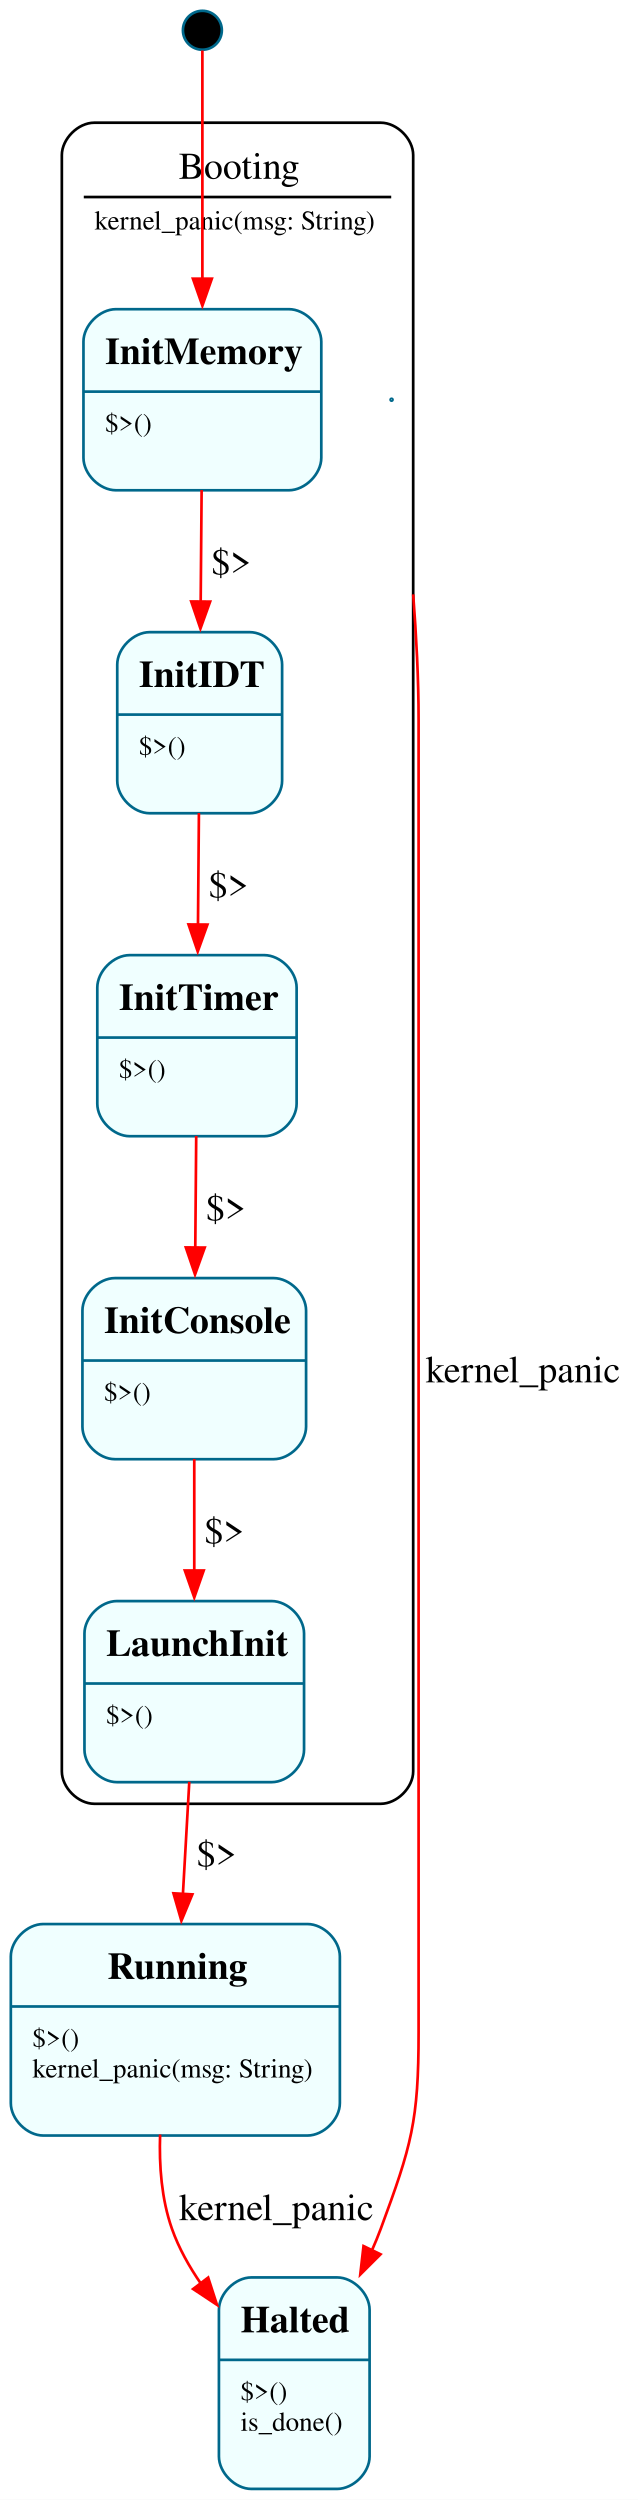
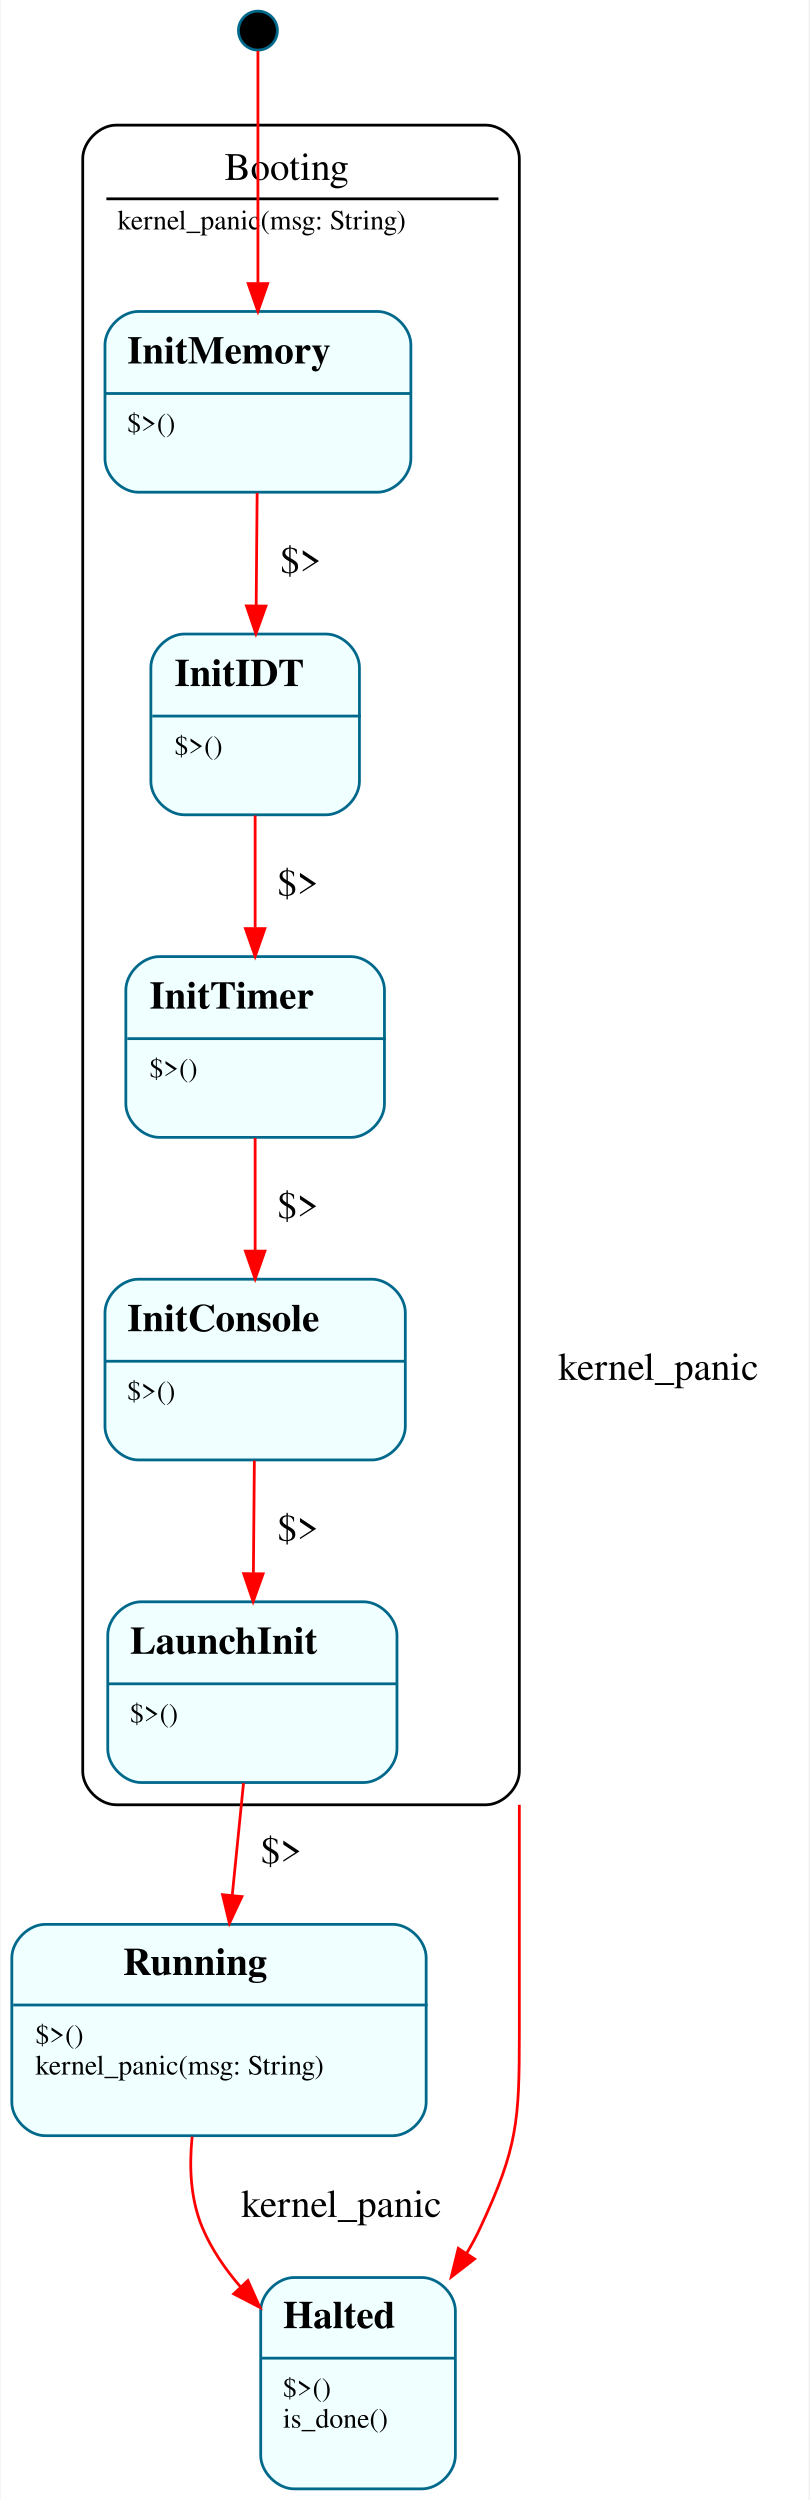
- <svg xmlns="http://www.w3.org/2000/svg" width="236pt" height="925pt" viewBox="0.00 0.00 236.00 925.00">
-   <g id="graph0" class="graph" transform="scale(1 1) rotate(0) translate(4 920.9)">
-     <polygon fill="white" stroke="none" points="-4,4 -4,-920.9 232.12,-920.9 232.12,4 -4,4" />
+ <svg xmlns="http://www.w3.org/2000/svg" width="291pt" height="899pt" viewBox="0.00 0.00 290.50 899.00">
+   <g id="graph0" class="graph" transform="scale(1 1) rotate(0) translate(4 895)">
+     <polygon fill="white" stroke="transparent" points="-4,4 -4,-895 286.5,-895 286.5,4 -4,4" />
    <g id="clust1" class="cluster">
-       <path fill="none" stroke="black" d="M30.88,-253.5C30.88,-253.5 136.88,-253.5 136.88,-253.5 142.88,-253.5 148.88,-259.5 148.88,-265.5 148.88,-265.5 148.88,-863.5 148.88,-863.5 148.88,-869.5 142.88,-875.5 136.88,-875.5 136.88,-875.5 30.88,-875.5 30.88,-875.5 24.88,-875.5 18.88,-869.5 18.88,-863.5 18.88,-863.5 18.88,-265.5 18.88,-265.5 18.88,-259.5 24.88,-253.5 30.88,-253.5" />
-       <text xml:space="preserve" text-anchor="start" x="62.12" y="-854.75" font-family="Times,serif" font-size="14.00">Booting</text>
-       <text xml:space="preserve" text-anchor="start" x="31" y="-836" font-family="Times,serif" font-size="10.00">kernel_panic(msg: String)</text>
-       <text xml:space="preserve" text-anchor="start" x="65.88" y="-824.75" font-family="Times,serif" font-size="10.00">                </text>
-       <polygon fill="black" stroke="black" points="27,-848 27,-848 140.75,-848 140.75,-848 27,-848" />
+       <path fill="none" stroke="black" d="M37.5,-246C37.5,-246 170.5,-246 170.5,-246 176.5,-246 182.5,-252 182.5,-258 182.5,-258 182.5,-838 182.5,-838 182.5,-844 176.5,-850 170.5,-850 170.5,-850 37.5,-850 37.5,-850 31.5,-850 25.5,-844 25.5,-838 25.5,-838 25.5,-258 25.5,-258 25.5,-252 31.5,-246 37.5,-246" />
+       <text text-anchor="start" x="76.5" y="-830.3" font-family="Times,serif" font-size="14.00">Booting</text>
+       <text text-anchor="start" x="38" y="-812.5" font-family="Times,serif" font-size="10.00">kernel_panic(msg: String)</text>
+       <text text-anchor="start" x="80" y="-801.5" font-family="Times,serif" font-size="10.00">                </text>
+       <polygon fill="black" stroke="black" points="34,-823.5 34,-823.5 175,-823.5 175,-823.5 34,-823.5" />
    </g>
    <g id="node1" class="node">
-       <ellipse fill="black" stroke="#00688b" cx="70.88" cy="-909.7" rx="7.2" ry="7.2" />
+       <ellipse fill="black" stroke="#00688b" cx="88.5" cy="-884" rx="7" ry="7" />
    </g>
    <g id="node2" class="node">
-       <path fill="azure" stroke="none" d="M102.88,-806.5C102.88,-806.5 38.88,-806.5 38.88,-806.5 32.88,-806.5 26.88,-800.5 26.88,-794.5 26.88,-794.5 26.88,-751.5 26.88,-751.5 26.88,-745.5 32.88,-739.5 38.88,-739.5 38.88,-739.5 102.88,-739.5 102.88,-739.5 108.88,-739.5 114.88,-745.5 114.88,-751.5 114.88,-751.5 114.88,-794.5 114.88,-794.5 114.88,-800.5 108.88,-806.5 102.88,-806.5" />
-       <text xml:space="preserve" text-anchor="start" x="34.88" y="-786.2" font-family="Times,serif" font-weight="bold" font-size="14.00">InitMemory</text>
-       <text xml:space="preserve" text-anchor="start" x="34.88" y="-761" font-family="Times,serif" font-size="10.00">$&gt;()</text>
-       <text xml:space="preserve" text-anchor="start" x="34.88" y="-749.75" font-family="Times,serif" font-size="10.00">                </text>
-       <polygon fill="#00688b" stroke="#00688b" points="26.88,-776 26.88,-776 114.88,-776 114.88,-776 26.88,-776" />
-       <path fill="none" stroke="#00688b" d="M38.88,-739.5C38.88,-739.5 102.88,-739.5 102.88,-739.5 108.88,-739.5 114.88,-745.5 114.88,-751.5 114.88,-751.5 114.88,-794.5 114.88,-794.5 114.88,-800.5 108.88,-806.5 102.88,-806.5 102.88,-806.5 38.88,-806.5 38.88,-806.5 32.88,-806.5 26.88,-800.5 26.88,-794.5 26.88,-794.5 26.88,-751.5 26.88,-751.5 26.88,-745.5 32.88,-739.5 38.88,-739.5" />
+       <path fill="azure" stroke="transparent" d="M131.5,-783C131.5,-783 45.5,-783 45.5,-783 39.5,-783 33.5,-777 33.5,-771 33.5,-771 33.5,-730 33.5,-730 33.5,-724 39.5,-718 45.5,-718 45.5,-718 131.5,-718 131.5,-718 137.5,-718 143.5,-724 143.5,-730 143.5,-730 143.5,-771 143.5,-771 143.5,-777 137.5,-783 131.5,-783" />
+       <text text-anchor="start" x="41.5" y="-764.3" font-family="Times,serif" font-weight="bold" font-size="14.00">InitMemory</text>
+       <text text-anchor="start" x="41.5" y="-739.5" font-family="Times,serif" font-size="10.00">$&gt;()</text>
+       <text text-anchor="start" x="41.5" y="-728.5" font-family="Times,serif" font-size="10.00">                </text>
+       <polygon fill="#00688b" stroke="#00688b" points="33.5,-753.5 33.5,-753.5 143.5,-753.5 143.5,-753.5 33.5,-753.5" />
+       <path fill="none" stroke="#00688b" d="M45.5,-718C45.5,-718 131.5,-718 131.5,-718 137.5,-718 143.5,-724 143.5,-730 143.5,-730 143.5,-771 143.5,-771 143.5,-777 137.5,-783 131.5,-783 131.5,-783 45.5,-783 45.5,-783 39.5,-783 33.5,-777 33.5,-771 33.5,-771 33.5,-730 33.5,-730 33.5,-724 39.5,-718 45.5,-718" />
    </g>
    <g id="edge1" class="edge">
-       <path fill="none" stroke="red" d="M70.88,-902.2C70.88,-887.1 70.88,-848.58 70.88,-817.68" />
-       <polygon fill="red" stroke="red" points="74.38,-817.79 70.88,-807.79 67.38,-817.79 74.38,-817.79" />
+       <path fill="none" stroke="red" d="M88.5,-876.66C88.5,-861.79 88.5,-823.65 88.5,-793.35" />
+       <polygon fill="red" stroke="red" points="92,-793.01 88.5,-783.01 85,-793.01 92,-793.01" />
    </g>
    <g id="node4" class="node">
-       <path fill="azure" stroke="none" d="M88.38,-687C88.38,-687 51.38,-687 51.38,-687 45.38,-687 39.38,-681 39.38,-675 39.38,-675 39.38,-632 39.38,-632 39.38,-626 45.38,-620 51.38,-620 51.38,-620 88.38,-620 88.38,-620 94.38,-620 100.38,-626 100.38,-632 100.38,-632 100.38,-675 100.38,-675 100.38,-681 94.38,-687 88.38,-687" />
-       <text xml:space="preserve" text-anchor="start" x="47.38" y="-666.7" font-family="Times,serif" font-weight="bold" font-size="14.00">InitIDT</text>
-       <text xml:space="preserve" text-anchor="start" x="47.38" y="-641.5" font-family="Times,serif" font-size="10.00">$&gt;()</text>
-       <text xml:space="preserve" text-anchor="start" x="47.38" y="-630.25" font-family="Times,serif" font-size="10.00">                </text>
-       <polygon fill="#00688b" stroke="#00688b" points="39.38,-656.5 39.38,-656.5 100.38,-656.5 100.38,-656.5 39.38,-656.5" />
-       <path fill="none" stroke="#00688b" d="M51.38,-620C51.38,-620 88.38,-620 88.38,-620 94.38,-620 100.38,-626 100.38,-632 100.38,-632 100.38,-675 100.38,-675 100.38,-681 94.38,-687 88.38,-687 88.38,-687 51.38,-687 51.38,-687 45.38,-687 39.38,-681 39.38,-675 39.38,-675 39.38,-632 39.38,-632 39.38,-626 45.38,-620 51.38,-620" />
+       <path fill="azure" stroke="transparent" d="M113,-667C113,-667 62,-667 62,-667 56,-667 50,-661 50,-655 50,-655 50,-614 50,-614 50,-608 56,-602 62,-602 62,-602 113,-602 113,-602 119,-602 125,-608 125,-614 125,-614 125,-655 125,-655 125,-661 119,-667 113,-667" />
+       <text text-anchor="start" x="58.5" y="-648.3" font-family="Times,serif" font-weight="bold" font-size="14.00">InitIDT</text>
+       <text text-anchor="start" x="58.5" y="-623.5" font-family="Times,serif" font-size="10.00">$&gt;()</text>
+       <text text-anchor="start" x="58.5" y="-612.5" font-family="Times,serif" font-size="10.00">                </text>
+       <polygon fill="#00688b" stroke="#00688b" points="50.5,-637.5 50.5,-637.5 125.5,-637.5 125.5,-637.5 50.5,-637.5" />
+       <path fill="none" stroke="#00688b" d="M62,-602C62,-602 113,-602 113,-602 119,-602 125,-608 125,-614 125,-614 125,-655 125,-655 125,-661 119,-667 113,-667 113,-667 62,-667 62,-667 56,-667 50,-661 50,-655 50,-655 50,-614 50,-614 50,-608 56,-602 62,-602" />
    </g>
    <g id="edge2" class="edge">
-       <path fill="none" stroke="red" d="M70.6,-739.58C70.49,-726.74 70.36,-711.78 70.25,-698.02" />
-       <polygon fill="red" stroke="red" points="73.75,-698.3 70.16,-688.33 66.75,-698.36 73.75,-698.3" />
-       <text xml:space="preserve" text-anchor="middle" x="81.68" y="-708.2" font-family="Times,serif" font-size="14.00"> $&gt; </text>
+       <path fill="none" stroke="red" d="M88.22,-717.74C88.11,-705.27 87.98,-690.77 87.87,-677.45" />
+       <polygon fill="red" stroke="red" points="91.36,-677.05 87.78,-667.09 84.37,-677.12 91.36,-677.05" />
+       <text text-anchor="middle" x="104" y="-688.8" font-family="Times,serif" font-size="14.00"> $&gt; </text>
    </g>
    <g id="node3" class="node">
-       <ellipse fill="azure" stroke="#00688b" cx="140.88" cy="-773" rx="0.36" ry="0.36" />
+       <ellipse fill="azure" stroke="#00688b" cx="174.5" cy="-750.5" rx="0" ry="0" />
    </g>
    <g id="node9" class="node">
-       <path fill="azure" stroke="none" d="M120.75,-78.25C120.75,-78.25 89,-78.25 89,-78.25 83,-78.25 77,-72.25 77,-66.25 77,-66.25 77,-12 77,-12 77,-6 83,0 89,0 89,0 120.75,0 120.75,0 126.75,0 132.75,-6 132.75,-12 132.75,-12 132.75,-66.25 132.75,-66.25 132.75,-72.25 126.75,-78.25 120.75,-78.25" />
-       <text xml:space="preserve" text-anchor="start" x="85" y="-57.95" font-family="Times,serif" font-weight="bold" font-size="14.00">Halted</text>
-       <text xml:space="preserve" text-anchor="start" x="85" y="-32.75" font-family="Times,serif" font-size="10.00">$&gt;()</text>
-       <text xml:space="preserve" text-anchor="start" x="85" y="-21.5" font-family="Times,serif" font-size="10.00">is_done()</text>
-       <text xml:space="preserve" text-anchor="start" x="90.62" y="-10.25" font-family="Times,serif" font-size="10.00">            </text>
-       <polygon fill="#00688b" stroke="#00688b" points="77,-47.75 77,-47.75 132.75,-47.75 132.75,-47.75 77,-47.75" />
-       <path fill="none" stroke="#00688b" d="M89,0C89,0 120.75,0 120.75,0 126.75,0 132.75,-6 132.75,-12 132.75,-12 132.75,-66.25 132.75,-66.25 132.75,-72.25 126.75,-78.25 120.75,-78.25 120.75,-78.25 89,-78.25 89,-78.25 83,-78.25 77,-72.25 77,-66.25 77,-66.25 77,-12 77,-12 77,-6 83,0 89,0" />
+       <path fill="azure" stroke="transparent" d="M147.5,-76C147.5,-76 101.5,-76 101.5,-76 95.5,-76 89.5,-70 89.5,-64 89.5,-64 89.5,-12 89.5,-12 89.5,-6 95.5,0 101.5,0 101.5,0 147.5,0 147.5,0 153.5,0 159.5,-6 159.5,-12 159.5,-12 159.5,-64 159.5,-64 159.5,-70 153.5,-76 147.5,-76" />
+       <text text-anchor="start" x="97.5" y="-57.8" font-family="Times,serif" font-weight="bold" font-size="14.00">Halted</text>
+       <text text-anchor="start" x="97.5" y="-33" font-family="Times,serif" font-size="10.00">$&gt;()</text>
+       <text text-anchor="start" x="97.5" y="-22" font-family="Times,serif" font-size="10.00">is_done()</text>
+       <text text-anchor="start" x="102.5" y="-11" font-family="Times,serif" font-size="10.00">            </text>
+       <polygon fill="#00688b" stroke="#00688b" points="89.5,-47 89.5,-47 159.5,-47 159.5,-47 89.5,-47" />
+       <path fill="none" stroke="#00688b" d="M101.5,0C101.5,0 147.5,0 147.5,0 153.5,0 159.5,-6 159.5,-12 159.5,-12 159.5,-64 159.5,-64 159.5,-70 153.5,-76 147.5,-76 147.5,-76 101.5,-76 101.5,-76 95.5,-76 89.5,-70 89.5,-64 89.5,-64 89.5,-12 89.5,-12 89.5,-6 95.5,0 101.5,0" />
    </g>
    <g id="edge7" class="edge">
-       <path fill="none" stroke="red" d="M148.87,-700.99C150.05,-685.68 150.88,-669.56 150.88,-654.5 150.88,-654.5 150.88,-654.5 150.88,-168.88 150.88,-136 148.28,-127.08 136.88,-96.25 135.89,-93.58 134.78,-90.89 133.59,-88.21" />
-       <polygon fill="red" stroke="red" points="136.8,-86.81 129.3,-79.33 130.5,-89.85 136.8,-86.81" />
-       <text xml:space="preserve" text-anchor="middle" x="189.5" y="-409.45" font-family="Times,serif" font-size="14.00"> kernel_panic </text>
+       <path fill="none" stroke="red" d="M182.5,-246C182.5,-220.39 182.5,-193.09 182.5,-164 182.5,-132.27 181.9,-122.76 168.5,-94 167.04,-90.86 165.36,-87.73 163.53,-84.67" />
+       <polygon fill="red" stroke="red" points="166.41,-82.68 158.03,-76.2 160.54,-86.49 166.41,-82.68" />
+       <text text-anchor="middle" x="232.5" y="-398.8" font-family="Times,serif" font-size="14.00"> kernel_panic </text>
    </g>
    <g id="node5" class="node">
-       <path fill="azure" stroke="none" d="M93.75,-567.5C93.75,-567.5 44,-567.5 44,-567.5 38,-567.5 32,-561.5 32,-555.5 32,-555.5 32,-512.5 32,-512.5 32,-506.5 38,-500.5 44,-500.5 44,-500.5 93.75,-500.5 93.75,-500.5 99.75,-500.5 105.75,-506.5 105.75,-512.5 105.75,-512.5 105.75,-555.5 105.75,-555.5 105.75,-561.5 99.75,-567.5 93.75,-567.5" />
-       <text xml:space="preserve" text-anchor="start" x="40" y="-547.2" font-family="Times,serif" font-weight="bold" font-size="14.00">InitTimer</text>
-       <text xml:space="preserve" text-anchor="start" x="40" y="-522" font-family="Times,serif" font-size="10.00">$&gt;()</text>
-       <text xml:space="preserve" text-anchor="start" x="40" y="-510.75" font-family="Times,serif" font-size="10.00">                </text>
-       <polygon fill="#00688b" stroke="#00688b" points="32,-537 32,-537 105.75,-537 105.75,-537 32,-537" />
-       <path fill="none" stroke="#00688b" d="M44,-500.5C44,-500.5 93.75,-500.5 93.75,-500.5 99.75,-500.5 105.75,-506.5 105.75,-512.5 105.75,-512.5 105.75,-555.5 105.75,-555.5 105.75,-561.5 99.75,-567.5 93.75,-567.5 93.75,-567.5 44,-567.5 44,-567.5 38,-567.5 32,-561.5 32,-555.5 32,-555.5 32,-512.5 32,-512.5 32,-506.5 38,-500.5 44,-500.5" />
+       <path fill="azure" stroke="transparent" d="M122,-551C122,-551 53,-551 53,-551 47,-551 41,-545 41,-539 41,-539 41,-498 41,-498 41,-492 47,-486 53,-486 53,-486 122,-486 122,-486 128,-486 134,-492 134,-498 134,-498 134,-539 134,-539 134,-545 128,-551 122,-551" />
+       <text text-anchor="start" x="49.5" y="-532.3" font-family="Times,serif" font-weight="bold" font-size="14.00">InitTimer</text>
+       <text text-anchor="start" x="49.5" y="-507.5" font-family="Times,serif" font-size="10.00">$&gt;()</text>
+       <text text-anchor="start" x="49.5" y="-496.5" font-family="Times,serif" font-size="10.00">                </text>
+       <polygon fill="#00688b" stroke="#00688b" points="41.5,-521.5 41.5,-521.5 134.5,-521.5 134.5,-521.5 41.5,-521.5" />
+       <path fill="none" stroke="#00688b" d="M53,-486C53,-486 122,-486 122,-486 128,-486 134,-492 134,-498 134,-498 134,-539 134,-539 134,-545 128,-551 122,-551 122,-551 53,-551 53,-551 47,-551 41,-545 41,-539 41,-539 41,-498 41,-498 41,-492 47,-486 53,-486" />
    </g>
    <g id="edge3" class="edge">
-       <path fill="none" stroke="red" d="M69.6,-620.08C69.49,-607.24 69.36,-592.28 69.25,-578.52" />
-       <polygon fill="red" stroke="red" points="72.75,-578.8 69.16,-568.83 65.75,-578.86 72.75,-578.8" />
-       <text xml:space="preserve" text-anchor="middle" x="80.68" y="-588.7" font-family="Times,serif" font-size="14.00"> $&gt; </text>
+       <path fill="none" stroke="red" d="M87.5,-601.74C87.5,-589.27 87.5,-574.77 87.5,-561.45" />
+       <polygon fill="red" stroke="red" points="91,-561.09 87.5,-551.09 84,-561.09 91,-561.09" />
+       <text text-anchor="middle" x="103" y="-572.8" font-family="Times,serif" font-size="14.00"> $&gt; </text>
    </g>
    <g id="node6" class="node">
-       <path fill="azure" stroke="none" d="M97.25,-448C97.25,-448 38.5,-448 38.5,-448 32.5,-448 26.5,-442 26.5,-436 26.5,-436 26.5,-393 26.5,-393 26.5,-387 32.5,-381 38.5,-381 38.5,-381 97.25,-381 97.25,-381 103.25,-381 109.25,-387 109.25,-393 109.25,-393 109.25,-436 109.25,-436 109.25,-442 103.25,-448 97.25,-448" />
-       <text xml:space="preserve" text-anchor="start" x="34.5" y="-427.7" font-family="Times,serif" font-weight="bold" font-size="14.00">InitConsole</text>
-       <text xml:space="preserve" text-anchor="start" x="34.5" y="-402.5" font-family="Times,serif" font-size="10.00">$&gt;()</text>
-       <text xml:space="preserve" text-anchor="start" x="34.5" y="-391.25" font-family="Times,serif" font-size="10.00">                </text>
-       <polygon fill="#00688b" stroke="#00688b" points="26.5,-417.5 26.5,-417.5 109.25,-417.5 109.25,-417.5 26.5,-417.5" />
-       <path fill="none" stroke="#00688b" d="M38.5,-381C38.5,-381 97.25,-381 97.25,-381 103.25,-381 109.25,-387 109.25,-393 109.25,-393 109.25,-436 109.25,-436 109.25,-442 103.25,-448 97.25,-448 97.25,-448 38.5,-448 38.5,-448 32.5,-448 26.5,-442 26.5,-436 26.5,-436 26.5,-393 26.5,-393 26.5,-387 32.5,-381 38.5,-381" />
+       <path fill="azure" stroke="transparent" d="M129.5,-435C129.5,-435 45.5,-435 45.5,-435 39.5,-435 33.5,-429 33.5,-423 33.5,-423 33.5,-382 33.5,-382 33.5,-376 39.5,-370 45.5,-370 45.5,-370 129.5,-370 129.5,-370 135.5,-370 141.5,-376 141.5,-382 141.5,-382 141.5,-423 141.5,-423 141.5,-429 135.5,-435 129.5,-435" />
+       <text text-anchor="start" x="41.5" y="-416.3" font-family="Times,serif" font-weight="bold" font-size="14.00">InitConsole</text>
+       <text text-anchor="start" x="41.5" y="-391.5" font-family="Times,serif" font-size="10.00">$&gt;()</text>
+       <text text-anchor="start" x="41.5" y="-380.5" font-family="Times,serif" font-size="10.00">                </text>
+       <polygon fill="#00688b" stroke="#00688b" points="33.5,-405.5 33.5,-405.5 141.5,-405.5 141.5,-405.5 33.5,-405.5" />
+       <path fill="none" stroke="#00688b" d="M45.5,-370C45.5,-370 129.5,-370 129.5,-370 135.5,-370 141.5,-376 141.5,-382 141.5,-382 141.5,-423 141.5,-423 141.5,-429 135.5,-435 129.5,-435 129.5,-435 45.5,-435 45.5,-435 39.5,-435 33.5,-429 33.5,-423 33.5,-423 33.5,-382 33.5,-382 33.5,-376 39.5,-370 45.5,-370" />
    </g>
    <g id="edge4" class="edge">
-       <path fill="none" stroke="red" d="M68.6,-500.58C68.49,-487.74 68.36,-472.78 68.25,-459.02" />
-       <polygon fill="red" stroke="red" points="71.75,-459.3 68.16,-449.33 64.75,-459.36 71.75,-459.3" />
-       <text xml:space="preserve" text-anchor="middle" x="79.68" y="-469.2" font-family="Times,serif" font-size="14.00"> $&gt; </text>
+       <path fill="none" stroke="red" d="M87.5,-485.74C87.5,-473.27 87.5,-458.77 87.5,-445.45" />
+       <polygon fill="red" stroke="red" points="91,-445.09 87.5,-435.09 84,-445.09 91,-445.09" />
+       <text text-anchor="middle" x="103" y="-456.8" font-family="Times,serif" font-size="14.00"> $&gt; </text>
    </g>
    <g id="node7" class="node">
-       <path fill="azure" stroke="none" d="M96.5,-328.5C96.5,-328.5 39.25,-328.5 39.25,-328.5 33.25,-328.5 27.25,-322.5 27.25,-316.5 27.25,-316.5 27.25,-273.5 27.25,-273.5 27.25,-267.5 33.25,-261.5 39.25,-261.5 39.25,-261.5 96.5,-261.5 96.5,-261.5 102.5,-261.5 108.5,-267.5 108.5,-273.5 108.5,-273.5 108.5,-316.5 108.5,-316.5 108.5,-322.5 102.5,-328.5 96.5,-328.5" />
-       <text xml:space="preserve" text-anchor="start" x="35.25" y="-308.2" font-family="Times,serif" font-weight="bold" font-size="14.00">LaunchInit</text>
-       <text xml:space="preserve" text-anchor="start" x="35.25" y="-283" font-family="Times,serif" font-size="10.00">$&gt;()</text>
-       <text xml:space="preserve" text-anchor="start" x="35.25" y="-271.75" font-family="Times,serif" font-size="10.00">                </text>
-       <polygon fill="#00688b" stroke="#00688b" points="27.25,-298 27.25,-298 108.5,-298 108.5,-298 27.25,-298" />
-       <path fill="none" stroke="#00688b" d="M39.25,-261.5C39.25,-261.5 96.5,-261.5 96.5,-261.5 102.5,-261.5 108.5,-267.5 108.5,-273.5 108.5,-273.5 108.5,-316.5 108.5,-316.5 108.5,-322.5 102.5,-328.5 96.5,-328.5 96.5,-328.5 39.25,-328.5 39.25,-328.5 33.25,-328.5 27.25,-322.5 27.25,-316.5 27.25,-316.5 27.25,-273.5 27.25,-273.5 27.25,-267.5 33.25,-261.5 39.25,-261.5" />
+       <path fill="azure" stroke="transparent" d="M126.5,-319C126.5,-319 46.5,-319 46.5,-319 40.5,-319 34.5,-313 34.5,-307 34.5,-307 34.5,-266 34.5,-266 34.5,-260 40.5,-254 46.5,-254 46.5,-254 126.5,-254 126.5,-254 132.5,-254 138.5,-260 138.5,-266 138.5,-266 138.5,-307 138.5,-307 138.5,-313 132.5,-319 126.5,-319" />
+       <text text-anchor="start" x="42.5" y="-300.3" font-family="Times,serif" font-weight="bold" font-size="14.00">LaunchInit</text>
+       <text text-anchor="start" x="42.5" y="-275.5" font-family="Times,serif" font-size="10.00">$&gt;()</text>
+       <text text-anchor="start" x="42.5" y="-264.5" font-family="Times,serif" font-size="10.00">                </text>
+       <polygon fill="#00688b" stroke="#00688b" points="34.5,-289.5 34.5,-289.5 138.5,-289.5 138.5,-289.5 34.5,-289.5" />
+       <path fill="none" stroke="#00688b" d="M46.5,-254C46.5,-254 126.5,-254 126.5,-254 132.5,-254 138.5,-260 138.5,-266 138.5,-266 138.5,-307 138.5,-307 138.5,-313 132.5,-319 126.5,-319 126.5,-319 46.5,-319 46.5,-319 40.5,-319 34.5,-313 34.5,-307 34.5,-307 34.5,-266 34.5,-266 34.5,-260 40.5,-254 46.5,-254" />
    </g>
    <g id="edge5" class="edge">
-       <path fill="none" stroke="red" d="M67.88,-381.08C67.88,-368.24 67.88,-353.28 67.88,-339.52" />
-       <polygon fill="red" stroke="red" points="71.38,-339.83 67.88,-329.83 64.38,-339.83 71.38,-339.83" />
-       <text xml:space="preserve" text-anchor="middle" x="79.12" y="-349.7" font-family="Times,serif" font-size="14.00"> $&gt; </text>
+       <path fill="none" stroke="red" d="M87.22,-369.74C87.11,-357.27 86.98,-342.77 86.87,-329.45" />
+       <polygon fill="red" stroke="red" points="90.36,-329.05 86.78,-319.09 83.37,-329.12 90.36,-329.05" />
+       <text text-anchor="middle" x="103" y="-340.8" font-family="Times,serif" font-size="14.00"> $&gt; </text>
    </g>
    <g id="node8" class="node">
-       <path fill="azure" stroke="none" d="M109.75,-209C109.75,-209 12,-209 12,-209 6,-209 0,-203 0,-197 0,-197 0,-142.75 0,-142.75 0,-136.75 6,-130.75 12,-130.75 12,-130.75 109.75,-130.75 109.75,-130.75 115.75,-130.75 121.75,-136.75 121.75,-142.75 121.75,-142.75 121.75,-197 121.75,-197 121.75,-203 115.75,-209 109.75,-209" />
-       <text xml:space="preserve" text-anchor="start" x="35.75" y="-188.7" font-family="Times,serif" font-weight="bold" font-size="14.00">Running</text>
-       <text xml:space="preserve" text-anchor="start" x="8" y="-163.5" font-family="Times,serif" font-size="10.00">$&gt;()</text>
-       <text xml:space="preserve" text-anchor="start" x="8" y="-152.25" font-family="Times,serif" font-size="10.00">kernel_panic(msg: String)</text>
-       <text xml:space="preserve" text-anchor="start" x="47.38" y="-141" font-family="Times,serif" font-size="10.00">            </text>
-       <polygon fill="#00688b" stroke="#00688b" points="0,-178.5 0,-178.5 121.75,-178.5 121.75,-178.5 0,-178.5" />
-       <path fill="none" stroke="#00688b" d="M12,-130.75C12,-130.75 109.75,-130.75 109.75,-130.75 115.75,-130.75 121.75,-136.75 121.75,-142.75 121.75,-142.75 121.75,-197 121.75,-197 121.75,-203 115.75,-209 109.75,-209 109.75,-209 12,-209 12,-209 6,-209 0,-203 0,-197 0,-197 0,-142.75 0,-142.75 0,-136.75 6,-130.75 12,-130.75" />
+       <path fill="azure" stroke="transparent" d="M137,-203C137,-203 12,-203 12,-203 6,-203 0,-197 0,-191 0,-191 0,-139 0,-139 0,-133 6,-127 12,-127 12,-127 137,-127 137,-127 143,-127 149,-133 149,-139 149,-139 149,-191 149,-191 149,-197 143,-203 137,-203" />
+       <text text-anchor="start" x="40" y="-184.8" font-family="Times,serif" font-weight="bold" font-size="14.00">Running</text>
+       <text text-anchor="start" x="8.5" y="-160" font-family="Times,serif" font-size="10.00">$&gt;()</text>
+       <text text-anchor="start" x="8.5" y="-149" font-family="Times,serif" font-size="10.00">kernel_panic(msg: String)</text>
+       <text text-anchor="start" x="56.5" y="-138" font-family="Times,serif" font-size="10.00">            </text>
+       <polygon fill="#00688b" stroke="#00688b" points="0.5,-174 0.5,-174 149.5,-174 149.5,-174 0.5,-174" />
+       <path fill="none" stroke="#00688b" d="M12,-127C12,-127 137,-127 137,-127 143,-127 149,-133 149,-139 149,-139 149,-191 149,-191 149,-197 143,-203 137,-203 137,-203 12,-203 12,-203 6,-203 0,-197 0,-191 0,-191 0,-139 0,-139 0,-133 6,-127 12,-127" />
    </g>
    <g id="edge6" class="edge">
-       <path fill="none" stroke="red" d="M66.04,-261.65C65.31,-248.96 64.47,-234.11 63.68,-220.14" />
-       <polygon fill="red" stroke="red" points="67.17,-219.98 63.11,-210.2 60.18,-220.38 67.17,-219.98" />
-       <text xml:space="preserve" text-anchor="middle" x="76.25" y="-230.2" font-family="Times,serif" font-size="14.00"> $&gt; </text>
+       <path fill="none" stroke="red" d="M83.32,-253.79C82.08,-241.45 80.63,-227.04 79.27,-213.51" />
+       <polygon fill="red" stroke="red" points="82.74,-212.98 78.25,-203.38 75.77,-213.68 82.74,-212.98" />
+       <text text-anchor="middle" x="97" y="-224.8" font-family="Times,serif" font-size="14.00"> $&gt; </text>
    </g>
    <g id="edge8" class="edge">
-       <path fill="none" stroke="red" d="M55.24,-131.12C54.84,-119.65 55.76,-107.19 59.62,-96.25 62.14,-89.11 66,-82.22 70.41,-75.84" />
-       <polygon fill="red" stroke="red" points="73.02,-78.2 76.28,-68.12 67.45,-73.97 73.02,-78.2" />
-       <text xml:space="preserve" text-anchor="middle" x="98.25" y="-99.45" font-family="Times,serif" font-size="14.00"> kernel_panic </text>
+       <path fill="none" stroke="red" d="M64.85,-126.64C63.73,-115.78 64.25,-104.12 68.5,-94 71.76,-86.23 76.71,-79.01 82.34,-72.52" />
+       <polygon fill="red" stroke="red" points="84.89,-74.92 89.21,-65.25 79.8,-70.12 84.89,-74.92" />
+       <text text-anchor="middle" x="118.5" y="-97.8" font-family="Times,serif" font-size="14.00"> kernel_panic </text>
    </g>
  </g>
</svg>
